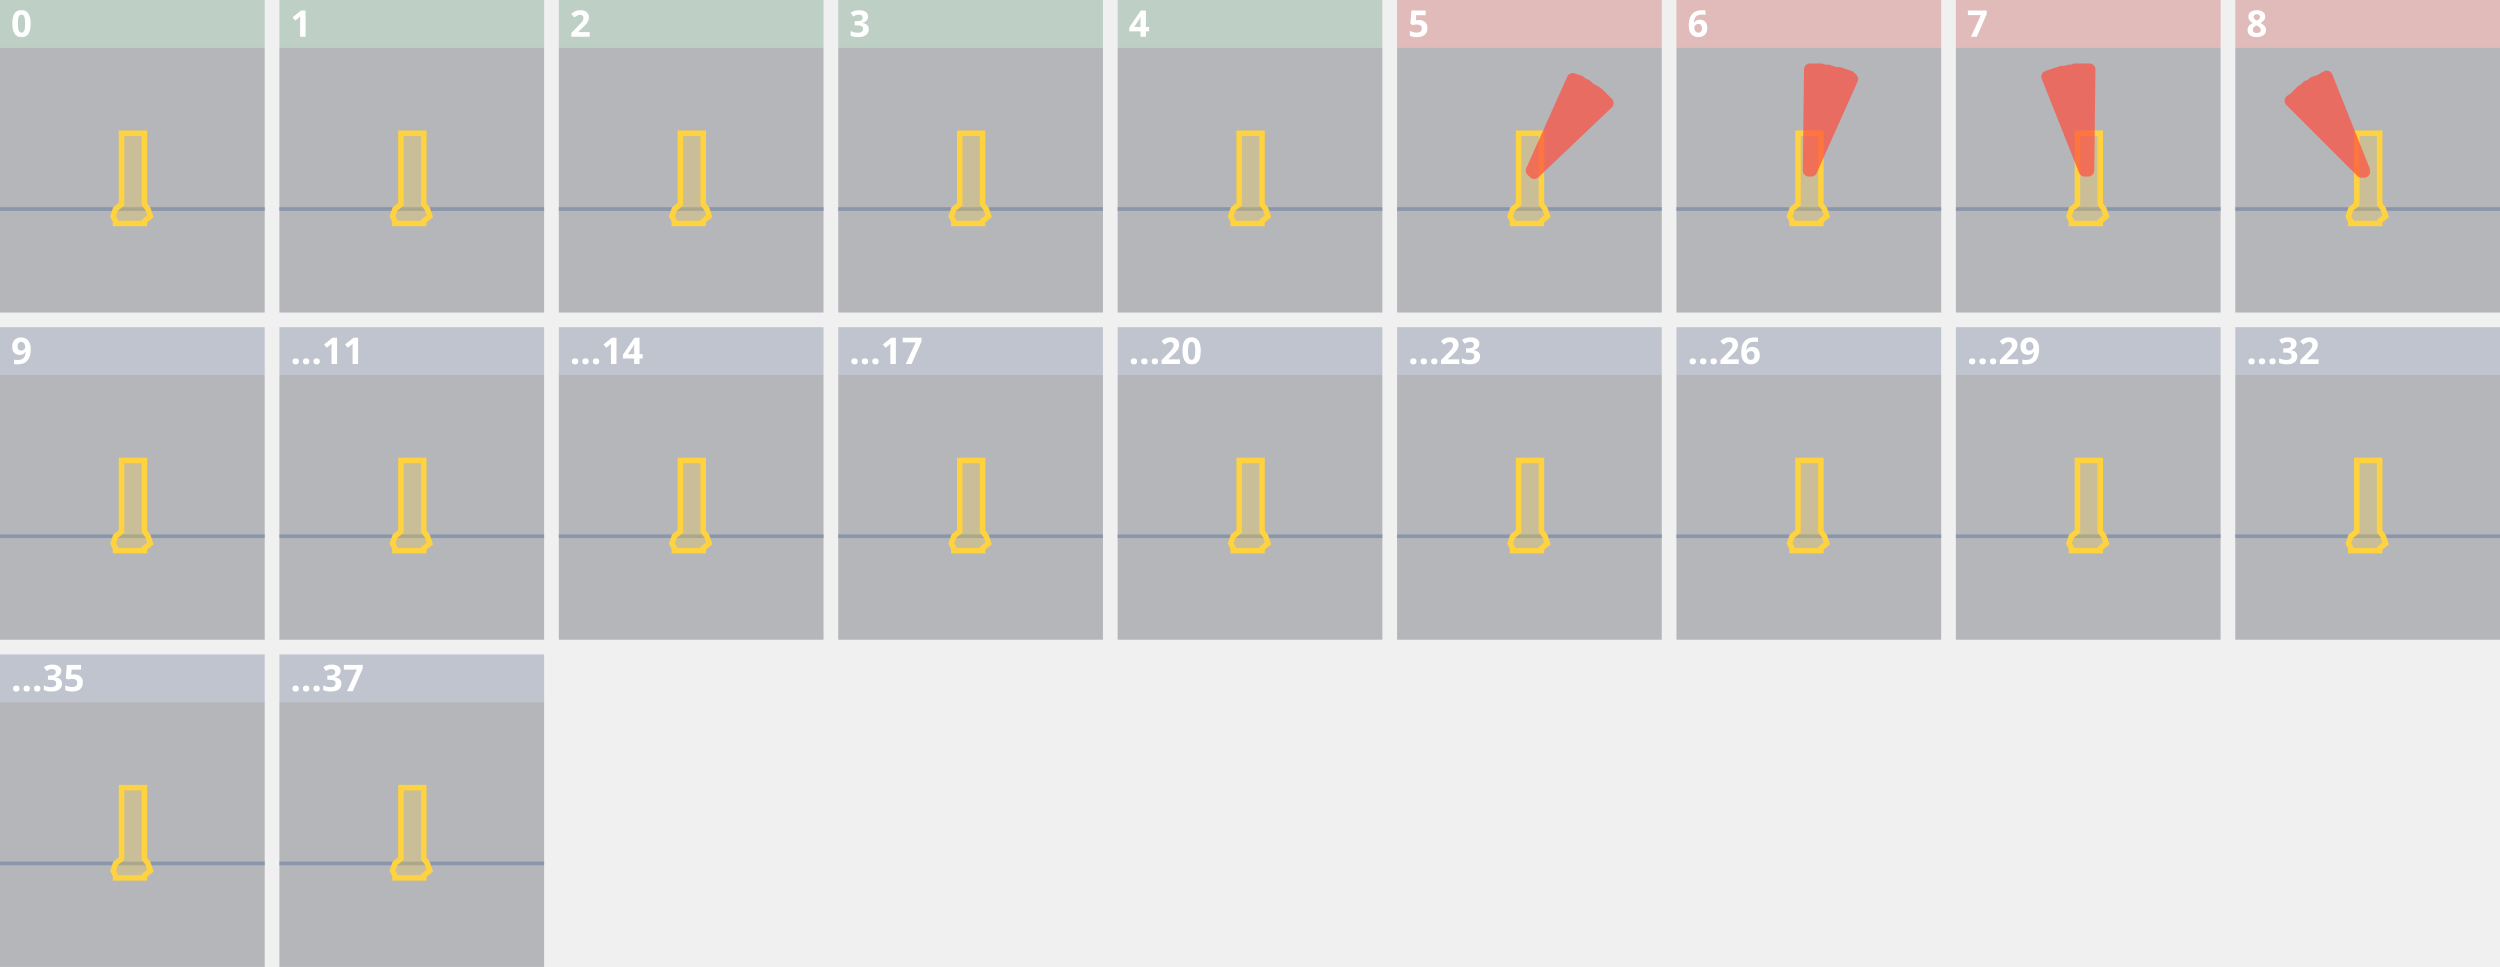
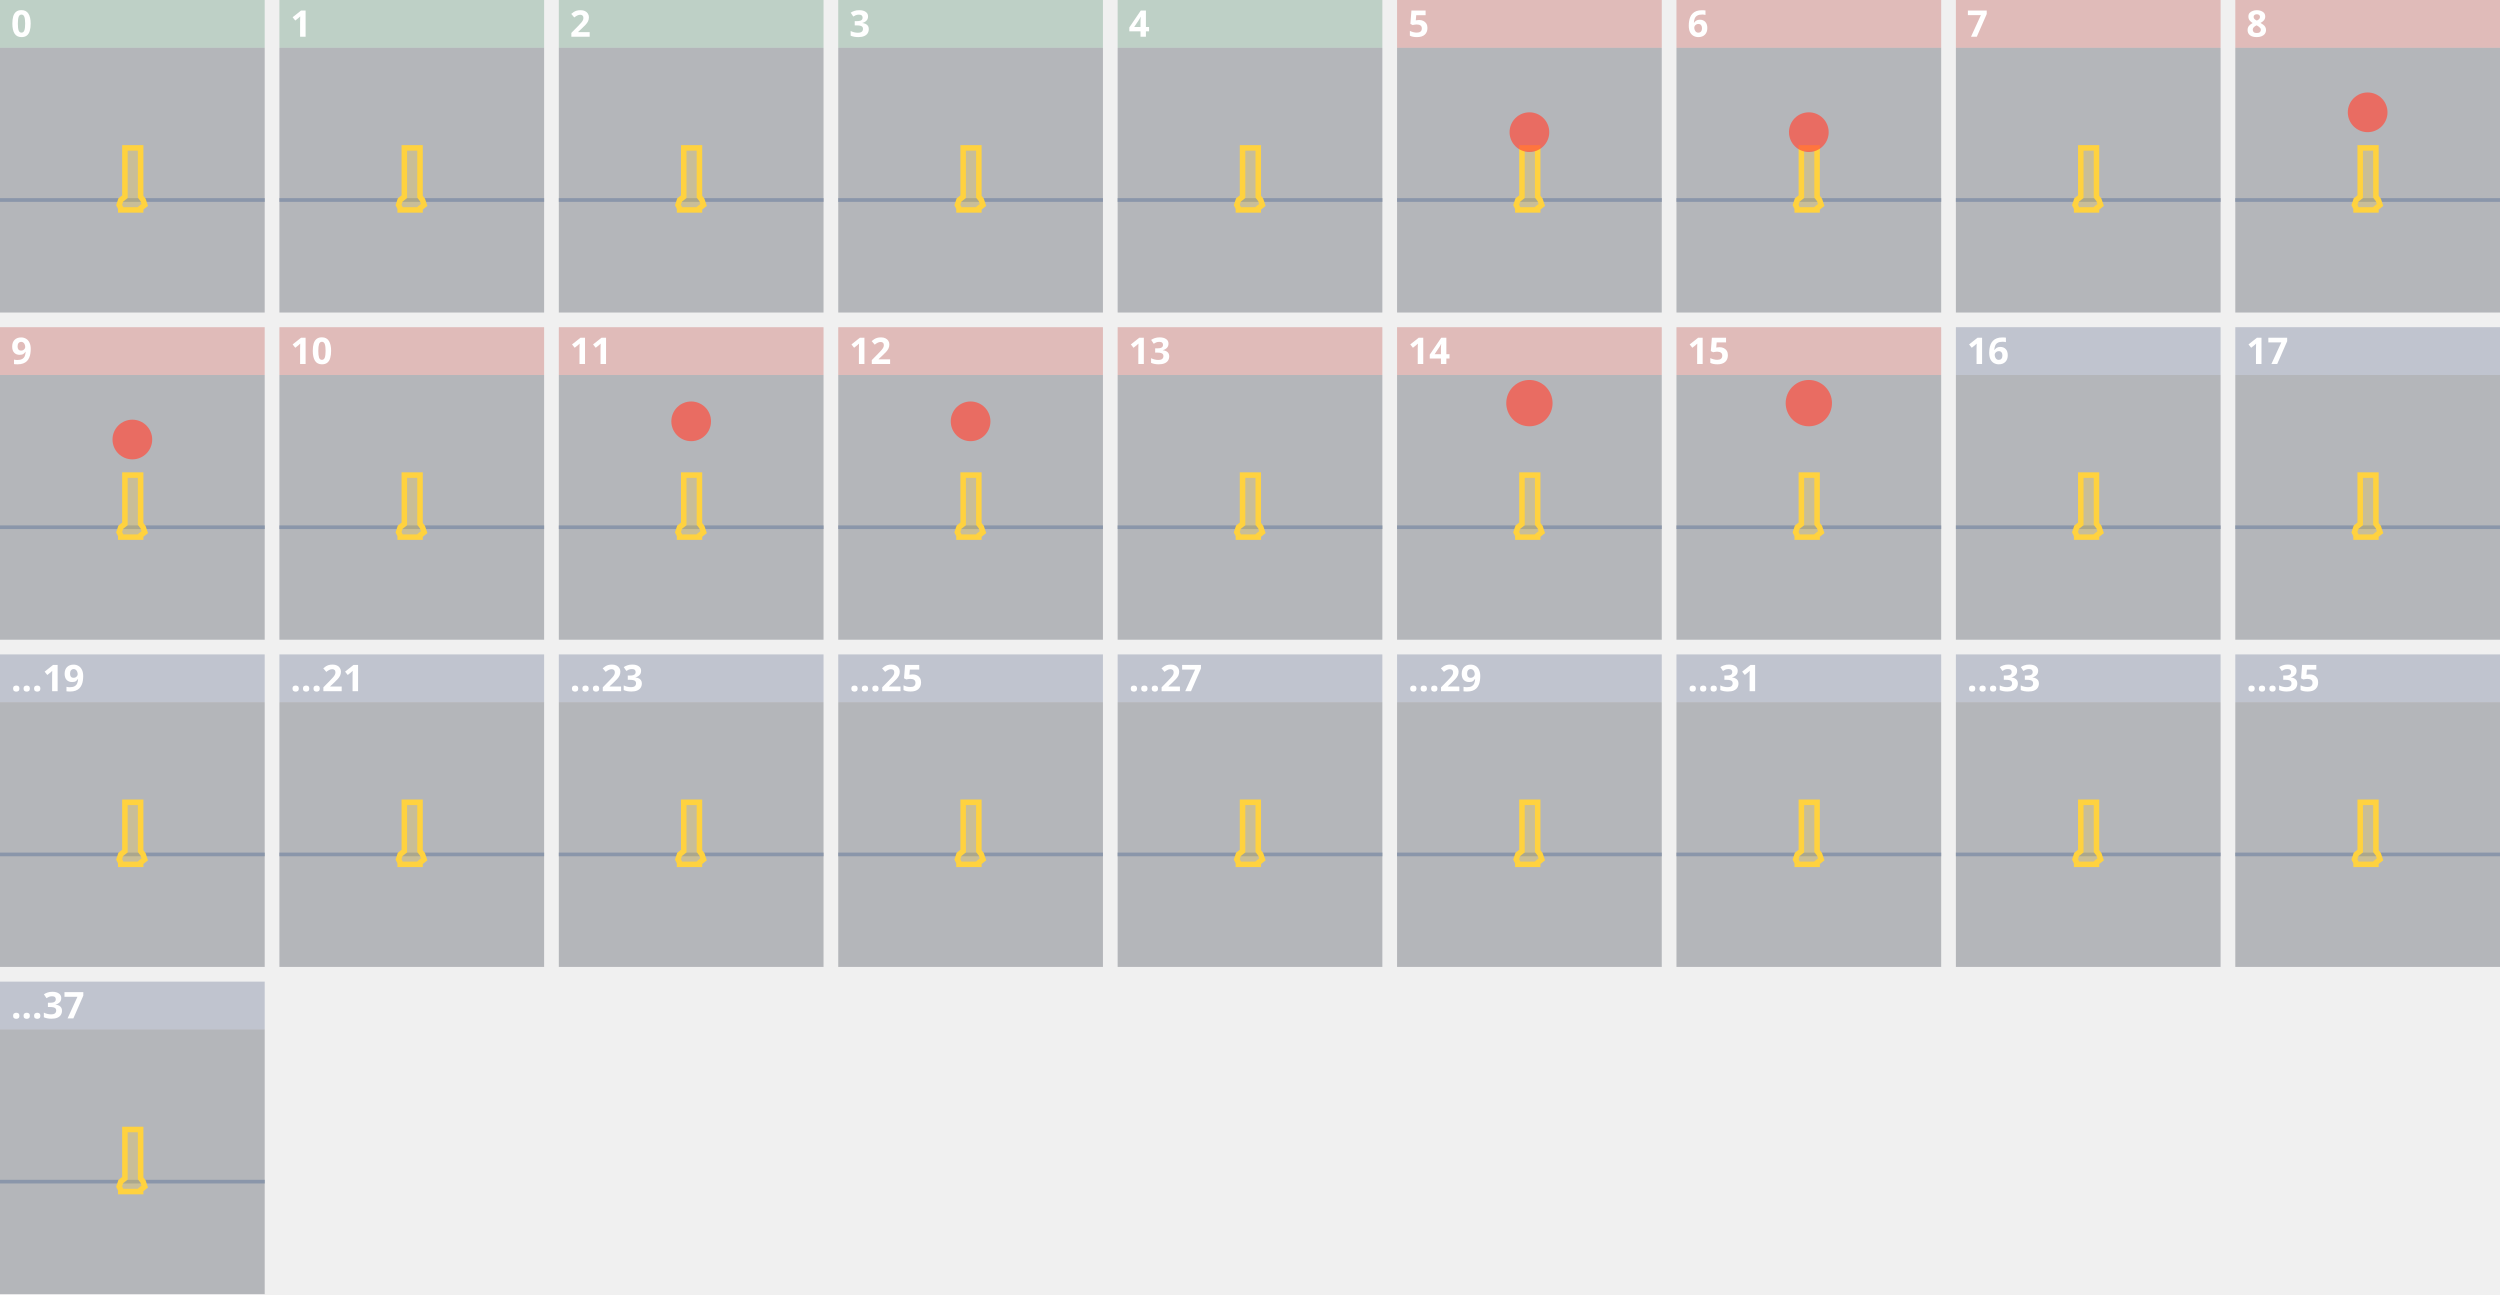
- <svg xmlns="http://www.w3.org/2000/svg" viewBox="0 0 680 263" width="680" height="263">
-   <style>text{font:bold 10px sans-serif;fill:#ffffff}.k{fill:#1b2230}.g{stroke:#8a96aa;stroke-width:3.06}use{stroke-width:4.58;fill-opacity:.28}.u{stroke:#ffd23f;fill:#ffd23f}.v{stroke:#4ade80;fill:#4ade80;fill-opacity:.6}.a{stroke:#e879f9;fill:#e879f9}.o{stroke:#22d3ee;fill:#22d3ee;fill-opacity:.5}.H{color:#ff4d3d;fill:#ff4d3d;opacity:.7}.G{color:#3b9cff;fill:#3b9cff;opacity:.75}.S{color:#ffa630;fill:#ffa630;opacity:.75}.T{color:#ffa630;fill:none;stroke:#ffa630;stroke-width:6.11;stroke-dasharray:12.2}.P{color:#c49bff;fill:none;stroke:#c49bff;stroke-width:3.06;stroke-dasharray:9.2}</style>
+ <svg xmlns="http://www.w3.org/2000/svg" viewBox="0 0 680 352" width="680" height="352">
+   <style>text{font:bold 10px sans-serif;fill:#ffffff}.k{fill:#1b2230}.g{stroke:#8a96aa;stroke-width:4.44}use{stroke-width:6.67;fill-opacity:.28}.u{stroke:#ffd23f;fill:#ffd23f}.v{stroke:#4ade80;fill:#4ade80;fill-opacity:.6}.a{stroke:#e879f9;fill:#e879f9}.o{stroke:#22d3ee;fill:#22d3ee;fill-opacity:.5}.H{color:#ff4d3d;fill:#ff4d3d;opacity:.7}.G{color:#3b9cff;fill:#3b9cff;opacity:.75}.S{color:#ffa630;fill:#ffa630;opacity:.75}.T{color:#ffa630;fill:none;stroke:#ffa630;stroke-width:8.89;stroke-dasharray:17.8}.P{color:#c49bff;fill:none;stroke:#c49bff;stroke-width:4.44;stroke-dasharray:13.3}</style>
  <defs>
    <path id="b0" d="M10 -39L-9 -39L-9 -37L-9 -34L-9 -30L-9 -27L-9 -24L-9 -20L-9 -17L-9 -14L-9 -10L-9 -7L-9 -3L-9 0L-9 4L-9 7L-9 10L-9 14L-9 17L-9 20L-14 24L-15 27L-16 30L-14 34L-14 36L10 36L10 34L15 30L14 27L13 24L10 20L10 17L10 14L10 10L10 7L10 4L10 0L10 -3L10 -7L10 -10L10 -14L10 -17L10 -20L10 -24L10 -27L10 -30L10 -34L10 -37Z" />
-     <rect id="K" x="-110" y="-110" width="220" height="220" class="k" />
+     <rect id="K" x="-160" y="-160" width="320" height="320" class="k" />
    <rect id="Ls" width="72" height="13" fill="#3f7d5a" />
    <rect id="La" width="72" height="13" fill="#b8332b" />
    <rect id="Le" width="72" height="13" fill="#46557a" />
  </defs>
  <use href="#Ls" x="0" y="0" />
  <text x="3" y="10">0</text>
-   <svg x="0" y="13" width="72" height="72" viewBox="-110 -110 220 220">
-     <use href="#K" />
-     <line x1="-110" y1="24" x2="110" y2="24" class="g" />
+   <svg x="0" y="13" width="72" height="72" viewBox="-160 -160 320 320">
+     <use href="#K" />
+     <line x1="-160" y1="24" x2="160" y2="24" class="g" />
    <use href="#b0" class="u" />
  </svg>
  <use href="#Ls" x="76" y="0" />
  <text x="79" y="10">1</text>
-   <svg x="76" y="13" width="72" height="72" viewBox="-110 -110 220 220">
-     <use href="#K" />
-     <line x1="-110" y1="24" x2="110" y2="24" class="g" />
+   <svg x="76" y="13" width="72" height="72" viewBox="-160 -160 320 320">
+     <use href="#K" />
+     <line x1="-160" y1="24" x2="160" y2="24" class="g" />
    <use href="#b0" class="u" />
  </svg>
  <use href="#Ls" x="152" y="0" />
  <text x="155" y="10">2</text>
-   <svg x="152" y="13" width="72" height="72" viewBox="-110 -110 220 220">
-     <use href="#K" />
-     <line x1="-110" y1="24" x2="110" y2="24" class="g" />
+   <svg x="152" y="13" width="72" height="72" viewBox="-160 -160 320 320">
+     <use href="#K" />
+     <line x1="-160" y1="24" x2="160" y2="24" class="g" />
    <use href="#b0" class="u" />
  </svg>
  <use href="#Ls" x="228" y="0" />
  <text x="231" y="10">3</text>
-   <svg x="228" y="13" width="72" height="72" viewBox="-110 -110 220 220">
-     <use href="#K" />
-     <line x1="-110" y1="24" x2="110" y2="24" class="g" />
+   <svg x="228" y="13" width="72" height="72" viewBox="-160 -160 320 320">
+     <use href="#K" />
+     <line x1="-160" y1="24" x2="160" y2="24" class="g" />
    <use href="#b0" class="u" />
  </svg>
  <use href="#Ls" x="304" y="0" />
  <text x="307" y="10">4</text>
-   <svg x="304" y="13" width="72" height="72" viewBox="-110 -110 220 220">
-     <use href="#K" />
-     <line x1="-110" y1="24" x2="110" y2="24" class="g" />
+   <svg x="304" y="13" width="72" height="72" viewBox="-160 -160 320 320">
+     <use href="#K" />
+     <line x1="-160" y1="24" x2="160" y2="24" class="g" />
    <use href="#b0" class="u" />
  </svg>
  <use href="#La" x="380" y="0" />
  <text x="383" y="10">5</text>
-   <svg x="380" y="13" width="72" height="72" viewBox="-110 -110 220 220">
-     <use href="#K" />
-     <line x1="-110" y1="24" x2="110" y2="24" class="g" />
-     <use href="#b0" class="u" />
-     <g class="H">
-       <path d="M36 -84L39 -83L42 -82L44 -80L47 -79L49 -77L52 -75L54 -74L57 -72L59 -70L61 -68L63 -66L65 -64L4 -6L4 -6L4 -7L4 -7L3 -7L3 -7L3 -7L3 -7L3 -7L3 -7L2 -8L2 -8L2 -8Z" stroke="currentColor" stroke-width="10" stroke-linejoin="round" />
+   <svg x="380" y="13" width="72" height="72" viewBox="-160 -160 320 320">
+     <use href="#K" />
+     <line x1="-160" y1="24" x2="160" y2="24" class="g" />
+     <use href="#b0" class="u" />
+     <g class="H">
+       <line x1="0" y1="-58" x2="0" y2="-58" stroke="currentColor" stroke-width="48" stroke-linecap="round" />
    </g>
  </svg>
  <use href="#La" x="456" y="0" />
  <text x="459" y="10">6</text>
-   <svg x="456" y="13" width="72" height="72" viewBox="-110 -110 220 220">
-     <use href="#K" />
-     <line x1="-110" y1="24" x2="110" y2="24" class="g" />
-     <use href="#b0" class="u" />
-     <g class="H">
-       <path d="M1 -92L4 -92L7 -92L10 -92L13 -91L16 -91L19 -90L22 -89L25 -89L28 -88L31 -87L34 -86L36 -84L2 -8L2 -8L2 -8L1 -8L1 -8L1 -8L1 -8L1 -8L1 -8L0 -8L0 -8L0 -8L0 -8Z" stroke="currentColor" stroke-width="10" stroke-linejoin="round" />
+   <svg x="456" y="13" width="72" height="72" viewBox="-160 -160 320 320">
+     <use href="#K" />
+     <line x1="-160" y1="24" x2="160" y2="24" class="g" />
+     <use href="#b0" class="u" />
+     <g class="H">
+       <line x1="0" y1="-58" x2="0" y2="-58" stroke="currentColor" stroke-width="48" stroke-linecap="round" />
    </g>
  </svg>
  <use href="#La" x="532" y="0" />
  <text x="535" y="10">7</text>
-   <svg x="532" y="13" width="72" height="72" viewBox="-110 -110 220 220">
-     <use href="#K" />
-     <line x1="-110" y1="24" x2="110" y2="24" class="g" />
-     <use href="#b0" class="u" />
-     <g class="H">
-       <path d="M-34 -86L-31 -87L-28 -88L-25 -89L-22 -90L-19 -90L-16 -91L-13 -91L-11 -92L-8 -92L-5 -92L-2 -92L1 -92L0 -8L0 -8L-1 -8L-1 -8L-1 -8L-1 -8L-1 -8L-2 -8L-2 -8L-2 -8L-2 -8L-2 -8L-3 -8Z" stroke="currentColor" stroke-width="10" stroke-linejoin="round" />
-     </g>
+   <svg x="532" y="13" width="72" height="72" viewBox="-160 -160 320 320">
+     <use href="#K" />
+     <line x1="-160" y1="24" x2="160" y2="24" class="g" />
+     <use href="#b0" class="u" />
  </svg>
  <use href="#La" x="608" y="0" />
  <text x="611" y="10">8</text>
-   <svg x="608" y="13" width="72" height="72" viewBox="-110 -110 220 220">
-     <use href="#K" />
-     <line x1="-110" y1="24" x2="110" y2="24" class="g" />
-     <use href="#b0" class="u" />
-     <g class="H">
-       <path d="M-64 -66L-61 -68L-59 -70L-57 -72L-55 -74L-52 -76L-50 -78L-47 -79L-45 -81L-42 -82L-39 -83L-36 -85L-34 -86L-3 -8L-3 -8L-3 -8L-3 -8L-3 -7L-4 -7L-4 -7L-4 -7L-4 -7L-4 -7L-4 -7L-4 -7L-5 -7Z" stroke="currentColor" stroke-width="10" stroke-linejoin="round" />
-     </g>
-   </svg>
-   <use href="#Le" x="0" y="89" />
+   <svg x="608" y="13" width="72" height="72" viewBox="-160 -160 320 320">
+     <use href="#K" />
+     <line x1="-160" y1="24" x2="160" y2="24" class="g" />
+     <use href="#b0" class="u" />
+     <g class="H">
+       <line x1="0" y1="-82" x2="0" y2="-82" stroke="currentColor" stroke-width="48" stroke-linecap="round" />
+     </g>
+   </svg>
+   <use href="#La" x="0" y="89" />
  <text x="3" y="99">9</text>
-   <svg x="0" y="102" width="72" height="72" viewBox="-110 -110 220 220">
-     <use href="#K" />
-     <line x1="-110" y1="24" x2="110" y2="24" class="g" />
-     <use href="#b0" class="u" />
-   </svg>
-   <use href="#Le" x="76" y="89" />
-   <text x="79" y="99">…11</text>
-   <svg x="76" y="102" width="72" height="72" viewBox="-110 -110 220 220">
-     <use href="#K" />
-     <line x1="-110" y1="24" x2="110" y2="24" class="g" />
-     <use href="#b0" class="u" />
-   </svg>
-   <use href="#Le" x="152" y="89" />
-   <text x="155" y="99">…14</text>
-   <svg x="152" y="102" width="72" height="72" viewBox="-110 -110 220 220">
-     <use href="#K" />
-     <line x1="-110" y1="24" x2="110" y2="24" class="g" />
-     <use href="#b0" class="u" />
-   </svg>
-   <use href="#Le" x="228" y="89" />
-   <text x="231" y="99">…17</text>
-   <svg x="228" y="102" width="72" height="72" viewBox="-110 -110 220 220">
-     <use href="#K" />
-     <line x1="-110" y1="24" x2="110" y2="24" class="g" />
-     <use href="#b0" class="u" />
-   </svg>
-   <use href="#Le" x="304" y="89" />
-   <text x="307" y="99">…20</text>
-   <svg x="304" y="102" width="72" height="72" viewBox="-110 -110 220 220">
-     <use href="#K" />
-     <line x1="-110" y1="24" x2="110" y2="24" class="g" />
-     <use href="#b0" class="u" />
-   </svg>
-   <use href="#Le" x="380" y="89" />
-   <text x="383" y="99">…23</text>
-   <svg x="380" y="102" width="72" height="72" viewBox="-110 -110 220 220">
-     <use href="#K" />
-     <line x1="-110" y1="24" x2="110" y2="24" class="g" />
-     <use href="#b0" class="u" />
-   </svg>
-   <use href="#Le" x="456" y="89" />
-   <text x="459" y="99">…26</text>
-   <svg x="456" y="102" width="72" height="72" viewBox="-110 -110 220 220">
-     <use href="#K" />
-     <line x1="-110" y1="24" x2="110" y2="24" class="g" />
-     <use href="#b0" class="u" />
+   <svg x="0" y="102" width="72" height="72" viewBox="-160 -160 320 320">
+     <use href="#K" />
+     <line x1="-160" y1="24" x2="160" y2="24" class="g" />
+     <use href="#b0" class="u" />
+     <g class="H">
+       <line x1="0" y1="-82" x2="0" y2="-82" stroke="currentColor" stroke-width="48" stroke-linecap="round" />
+     </g>
+   </svg>
+   <use href="#La" x="76" y="89" />
+   <text x="79" y="99">10</text>
+   <svg x="76" y="102" width="72" height="72" viewBox="-160 -160 320 320">
+     <use href="#K" />
+     <line x1="-160" y1="24" x2="160" y2="24" class="g" />
+     <use href="#b0" class="u" />
+   </svg>
+   <use href="#La" x="152" y="89" />
+   <text x="155" y="99">11</text>
+   <svg x="152" y="102" width="72" height="72" viewBox="-160 -160 320 320">
+     <use href="#K" />
+     <line x1="-160" y1="24" x2="160" y2="24" class="g" />
+     <use href="#b0" class="u" />
+     <g class="H">
+       <line x1="0" y1="-104" x2="0" y2="-104" stroke="currentColor" stroke-width="48" stroke-linecap="round" />
+     </g>
+   </svg>
+   <use href="#La" x="228" y="89" />
+   <text x="231" y="99">12</text>
+   <svg x="228" y="102" width="72" height="72" viewBox="-160 -160 320 320">
+     <use href="#K" />
+     <line x1="-160" y1="24" x2="160" y2="24" class="g" />
+     <use href="#b0" class="u" />
+     <g class="H">
+       <line x1="0" y1="-104" x2="0" y2="-104" stroke="currentColor" stroke-width="48" stroke-linecap="round" />
+     </g>
+   </svg>
+   <use href="#La" x="304" y="89" />
+   <text x="307" y="99">13</text>
+   <svg x="304" y="102" width="72" height="72" viewBox="-160 -160 320 320">
+     <use href="#K" />
+     <line x1="-160" y1="24" x2="160" y2="24" class="g" />
+     <use href="#b0" class="u" />
+   </svg>
+   <use href="#La" x="380" y="89" />
+   <text x="383" y="99">14</text>
+   <svg x="380" y="102" width="72" height="72" viewBox="-160 -160 320 320">
+     <use href="#K" />
+     <line x1="-160" y1="24" x2="160" y2="24" class="g" />
+     <use href="#b0" class="u" />
+     <g class="H">
+       <line x1="0" y1="-126" x2="0" y2="-126" stroke="currentColor" stroke-width="56" stroke-linecap="round" />
+     </g>
+   </svg>
+   <use href="#La" x="456" y="89" />
+   <text x="459" y="99">15</text>
+   <svg x="456" y="102" width="72" height="72" viewBox="-160 -160 320 320">
+     <use href="#K" />
+     <line x1="-160" y1="24" x2="160" y2="24" class="g" />
+     <use href="#b0" class="u" />
+     <g class="H">
+       <line x1="0" y1="-126" x2="0" y2="-126" stroke="currentColor" stroke-width="56" stroke-linecap="round" />
+     </g>
  </svg>
  <use href="#Le" x="532" y="89" />
-   <text x="535" y="99">…29</text>
-   <svg x="532" y="102" width="72" height="72" viewBox="-110 -110 220 220">
-     <use href="#K" />
-     <line x1="-110" y1="24" x2="110" y2="24" class="g" />
+   <text x="535" y="99">16</text>
+   <svg x="532" y="102" width="72" height="72" viewBox="-160 -160 320 320">
+     <use href="#K" />
+     <line x1="-160" y1="24" x2="160" y2="24" class="g" />
    <use href="#b0" class="u" />
  </svg>
  <use href="#Le" x="608" y="89" />
-   <text x="611" y="99">…32</text>
-   <svg x="608" y="102" width="72" height="72" viewBox="-110 -110 220 220">
-     <use href="#K" />
-     <line x1="-110" y1="24" x2="110" y2="24" class="g" />
+   <text x="611" y="99">17</text>
+   <svg x="608" y="102" width="72" height="72" viewBox="-160 -160 320 320">
+     <use href="#K" />
+     <line x1="-160" y1="24" x2="160" y2="24" class="g" />
    <use href="#b0" class="u" />
  </svg>
  <use href="#Le" x="0" y="178" />
-   <text x="3" y="188">…35</text>
-   <svg x="0" y="191" width="72" height="72" viewBox="-110 -110 220 220">
-     <use href="#K" />
-     <line x1="-110" y1="24" x2="110" y2="24" class="g" />
+   <text x="3" y="188">…19</text>
+   <svg x="0" y="191" width="72" height="72" viewBox="-160 -160 320 320">
+     <use href="#K" />
+     <line x1="-160" y1="24" x2="160" y2="24" class="g" />
    <use href="#b0" class="u" />
  </svg>
  <use href="#Le" x="76" y="178" />
-   <text x="79" y="188">…37</text>
-   <svg x="76" y="191" width="72" height="72" viewBox="-110 -110 220 220">
-     <use href="#K" />
-     <line x1="-110" y1="24" x2="110" y2="24" class="g" />
+   <text x="79" y="188">…21</text>
+   <svg x="76" y="191" width="72" height="72" viewBox="-160 -160 320 320">
+     <use href="#K" />
+     <line x1="-160" y1="24" x2="160" y2="24" class="g" />
+     <use href="#b0" class="u" />
+   </svg>
+   <use href="#Le" x="152" y="178" />
+   <text x="155" y="188">…23</text>
+   <svg x="152" y="191" width="72" height="72" viewBox="-160 -160 320 320">
+     <use href="#K" />
+     <line x1="-160" y1="24" x2="160" y2="24" class="g" />
+     <use href="#b0" class="u" />
+   </svg>
+   <use href="#Le" x="228" y="178" />
+   <text x="231" y="188">…25</text>
+   <svg x="228" y="191" width="72" height="72" viewBox="-160 -160 320 320">
+     <use href="#K" />
+     <line x1="-160" y1="24" x2="160" y2="24" class="g" />
+     <use href="#b0" class="u" />
+   </svg>
+   <use href="#Le" x="304" y="178" />
+   <text x="307" y="188">…27</text>
+   <svg x="304" y="191" width="72" height="72" viewBox="-160 -160 320 320">
+     <use href="#K" />
+     <line x1="-160" y1="24" x2="160" y2="24" class="g" />
+     <use href="#b0" class="u" />
+   </svg>
+   <use href="#Le" x="380" y="178" />
+   <text x="383" y="188">…29</text>
+   <svg x="380" y="191" width="72" height="72" viewBox="-160 -160 320 320">
+     <use href="#K" />
+     <line x1="-160" y1="24" x2="160" y2="24" class="g" />
+     <use href="#b0" class="u" />
+   </svg>
+   <use href="#Le" x="456" y="178" />
+   <text x="459" y="188">…31</text>
+   <svg x="456" y="191" width="72" height="72" viewBox="-160 -160 320 320">
+     <use href="#K" />
+     <line x1="-160" y1="24" x2="160" y2="24" class="g" />
+     <use href="#b0" class="u" />
+   </svg>
+   <use href="#Le" x="532" y="178" />
+   <text x="535" y="188">…33</text>
+   <svg x="532" y="191" width="72" height="72" viewBox="-160 -160 320 320">
+     <use href="#K" />
+     <line x1="-160" y1="24" x2="160" y2="24" class="g" />
+     <use href="#b0" class="u" />
+   </svg>
+   <use href="#Le" x="608" y="178" />
+   <text x="611" y="188">…35</text>
+   <svg x="608" y="191" width="72" height="72" viewBox="-160 -160 320 320">
+     <use href="#K" />
+     <line x1="-160" y1="24" x2="160" y2="24" class="g" />
+     <use href="#b0" class="u" />
+   </svg>
+   <use href="#Le" x="0" y="267" />
+   <text x="3" y="277">…37</text>
+   <svg x="0" y="280" width="72" height="72" viewBox="-160 -160 320 320">
+     <use href="#K" />
+     <line x1="-160" y1="24" x2="160" y2="24" class="g" />
    <use href="#b0" class="u" />
  </svg>
</svg>
